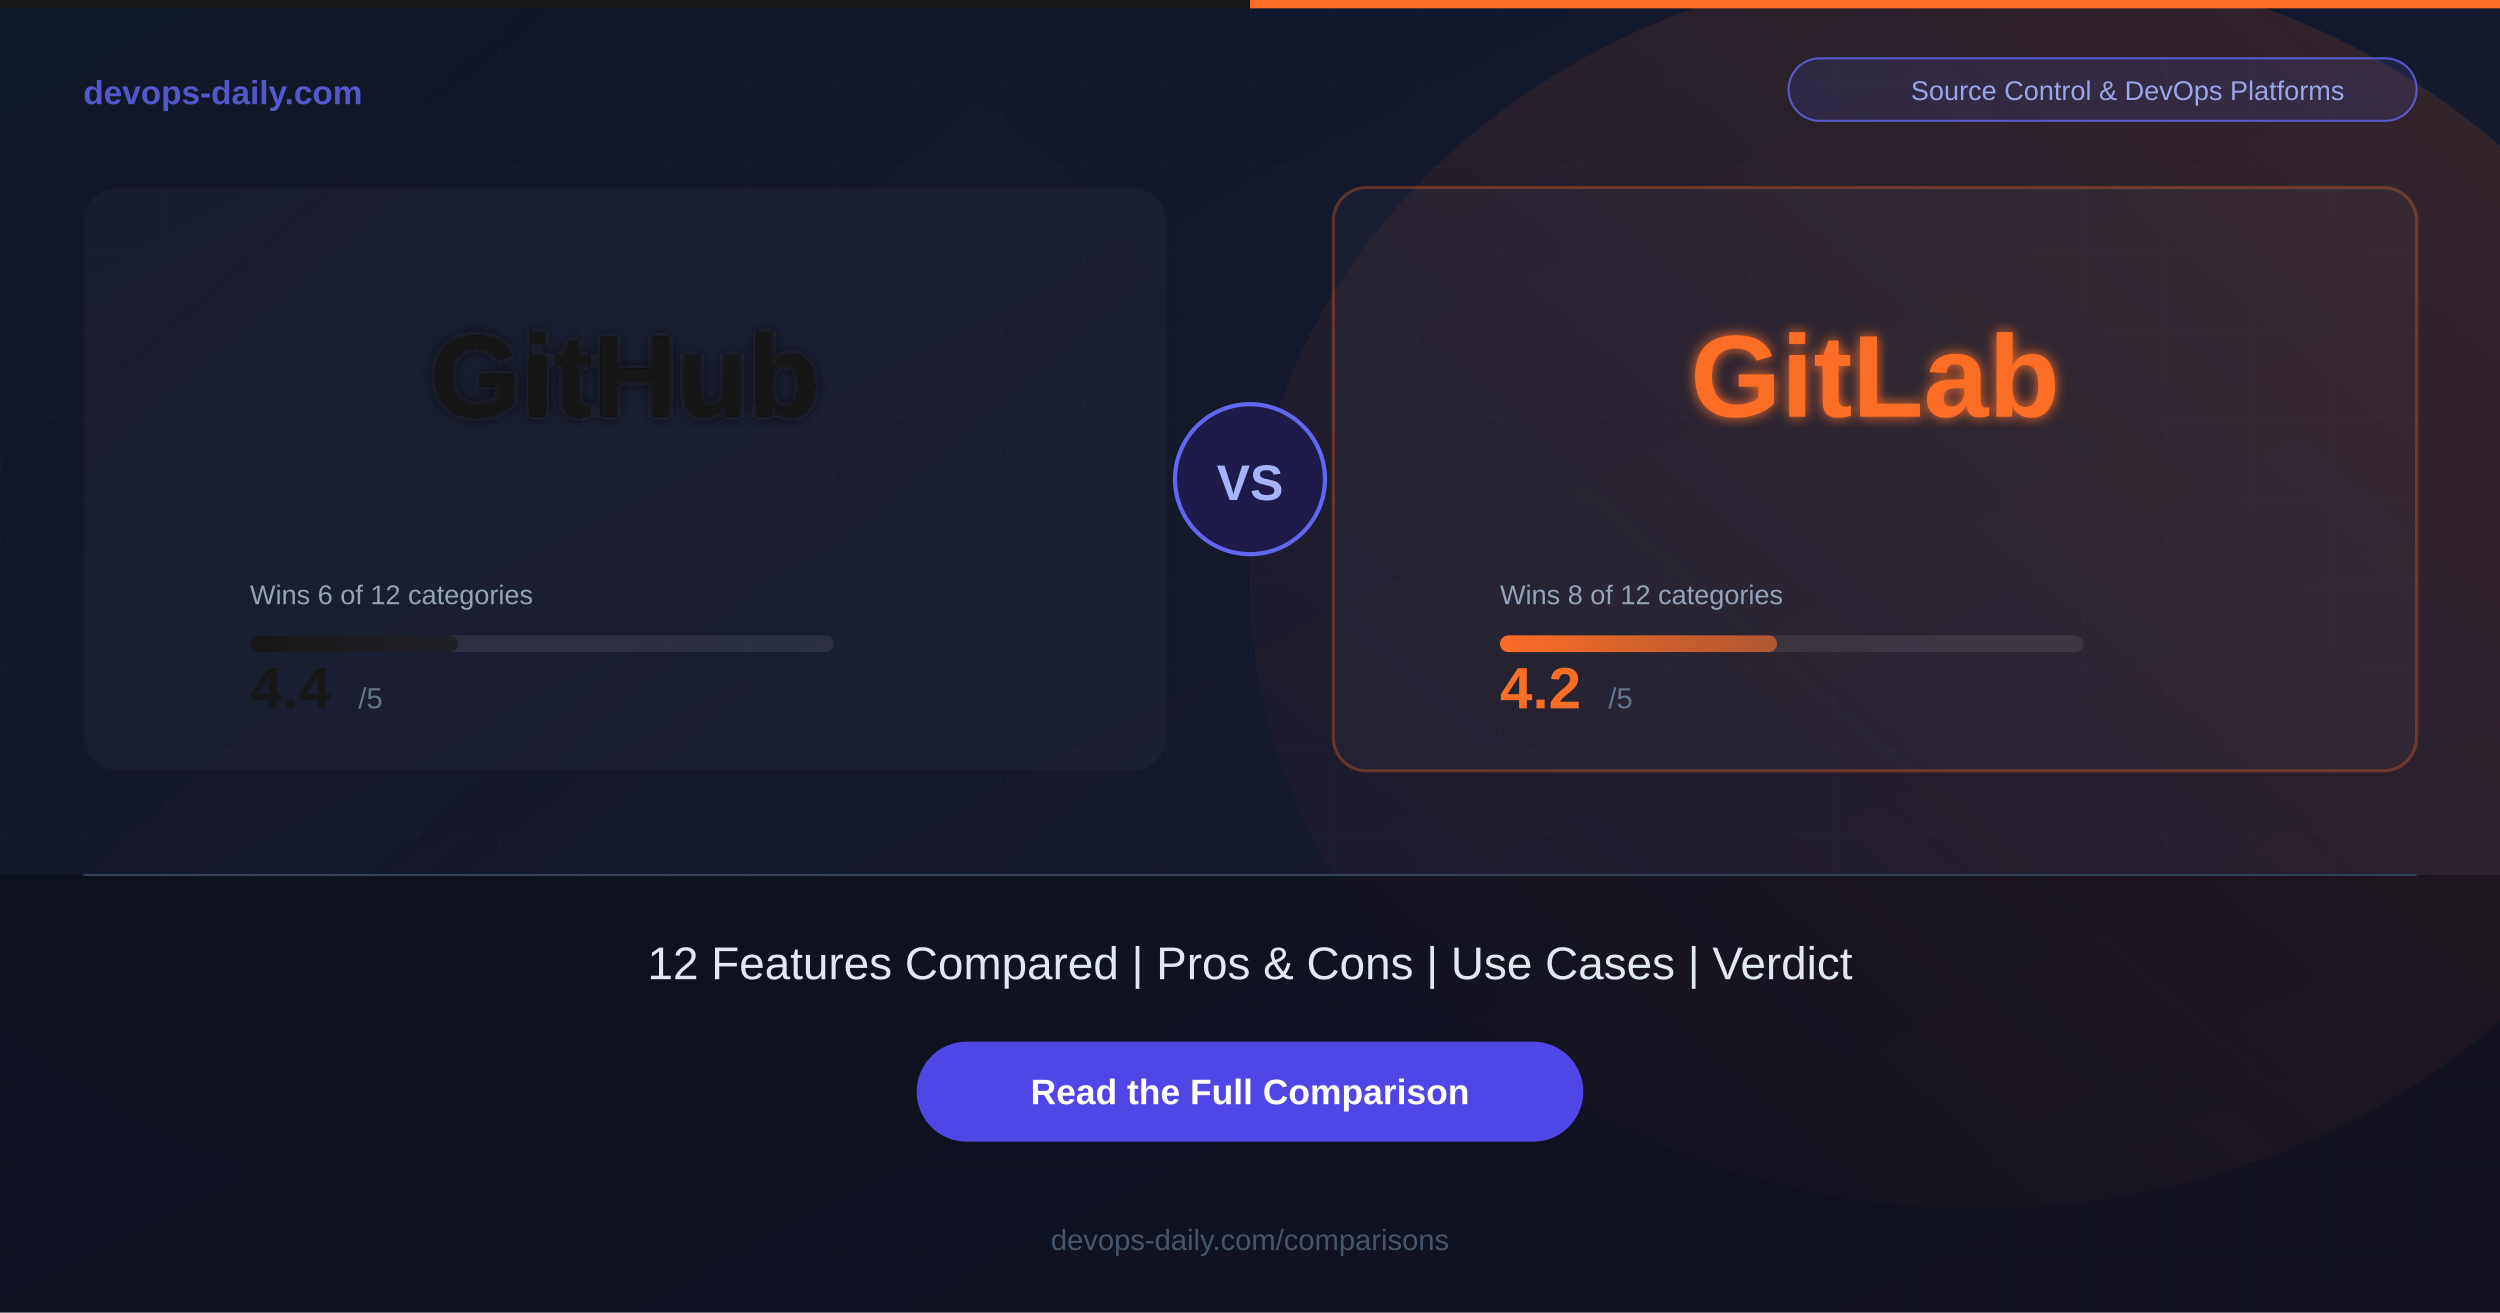
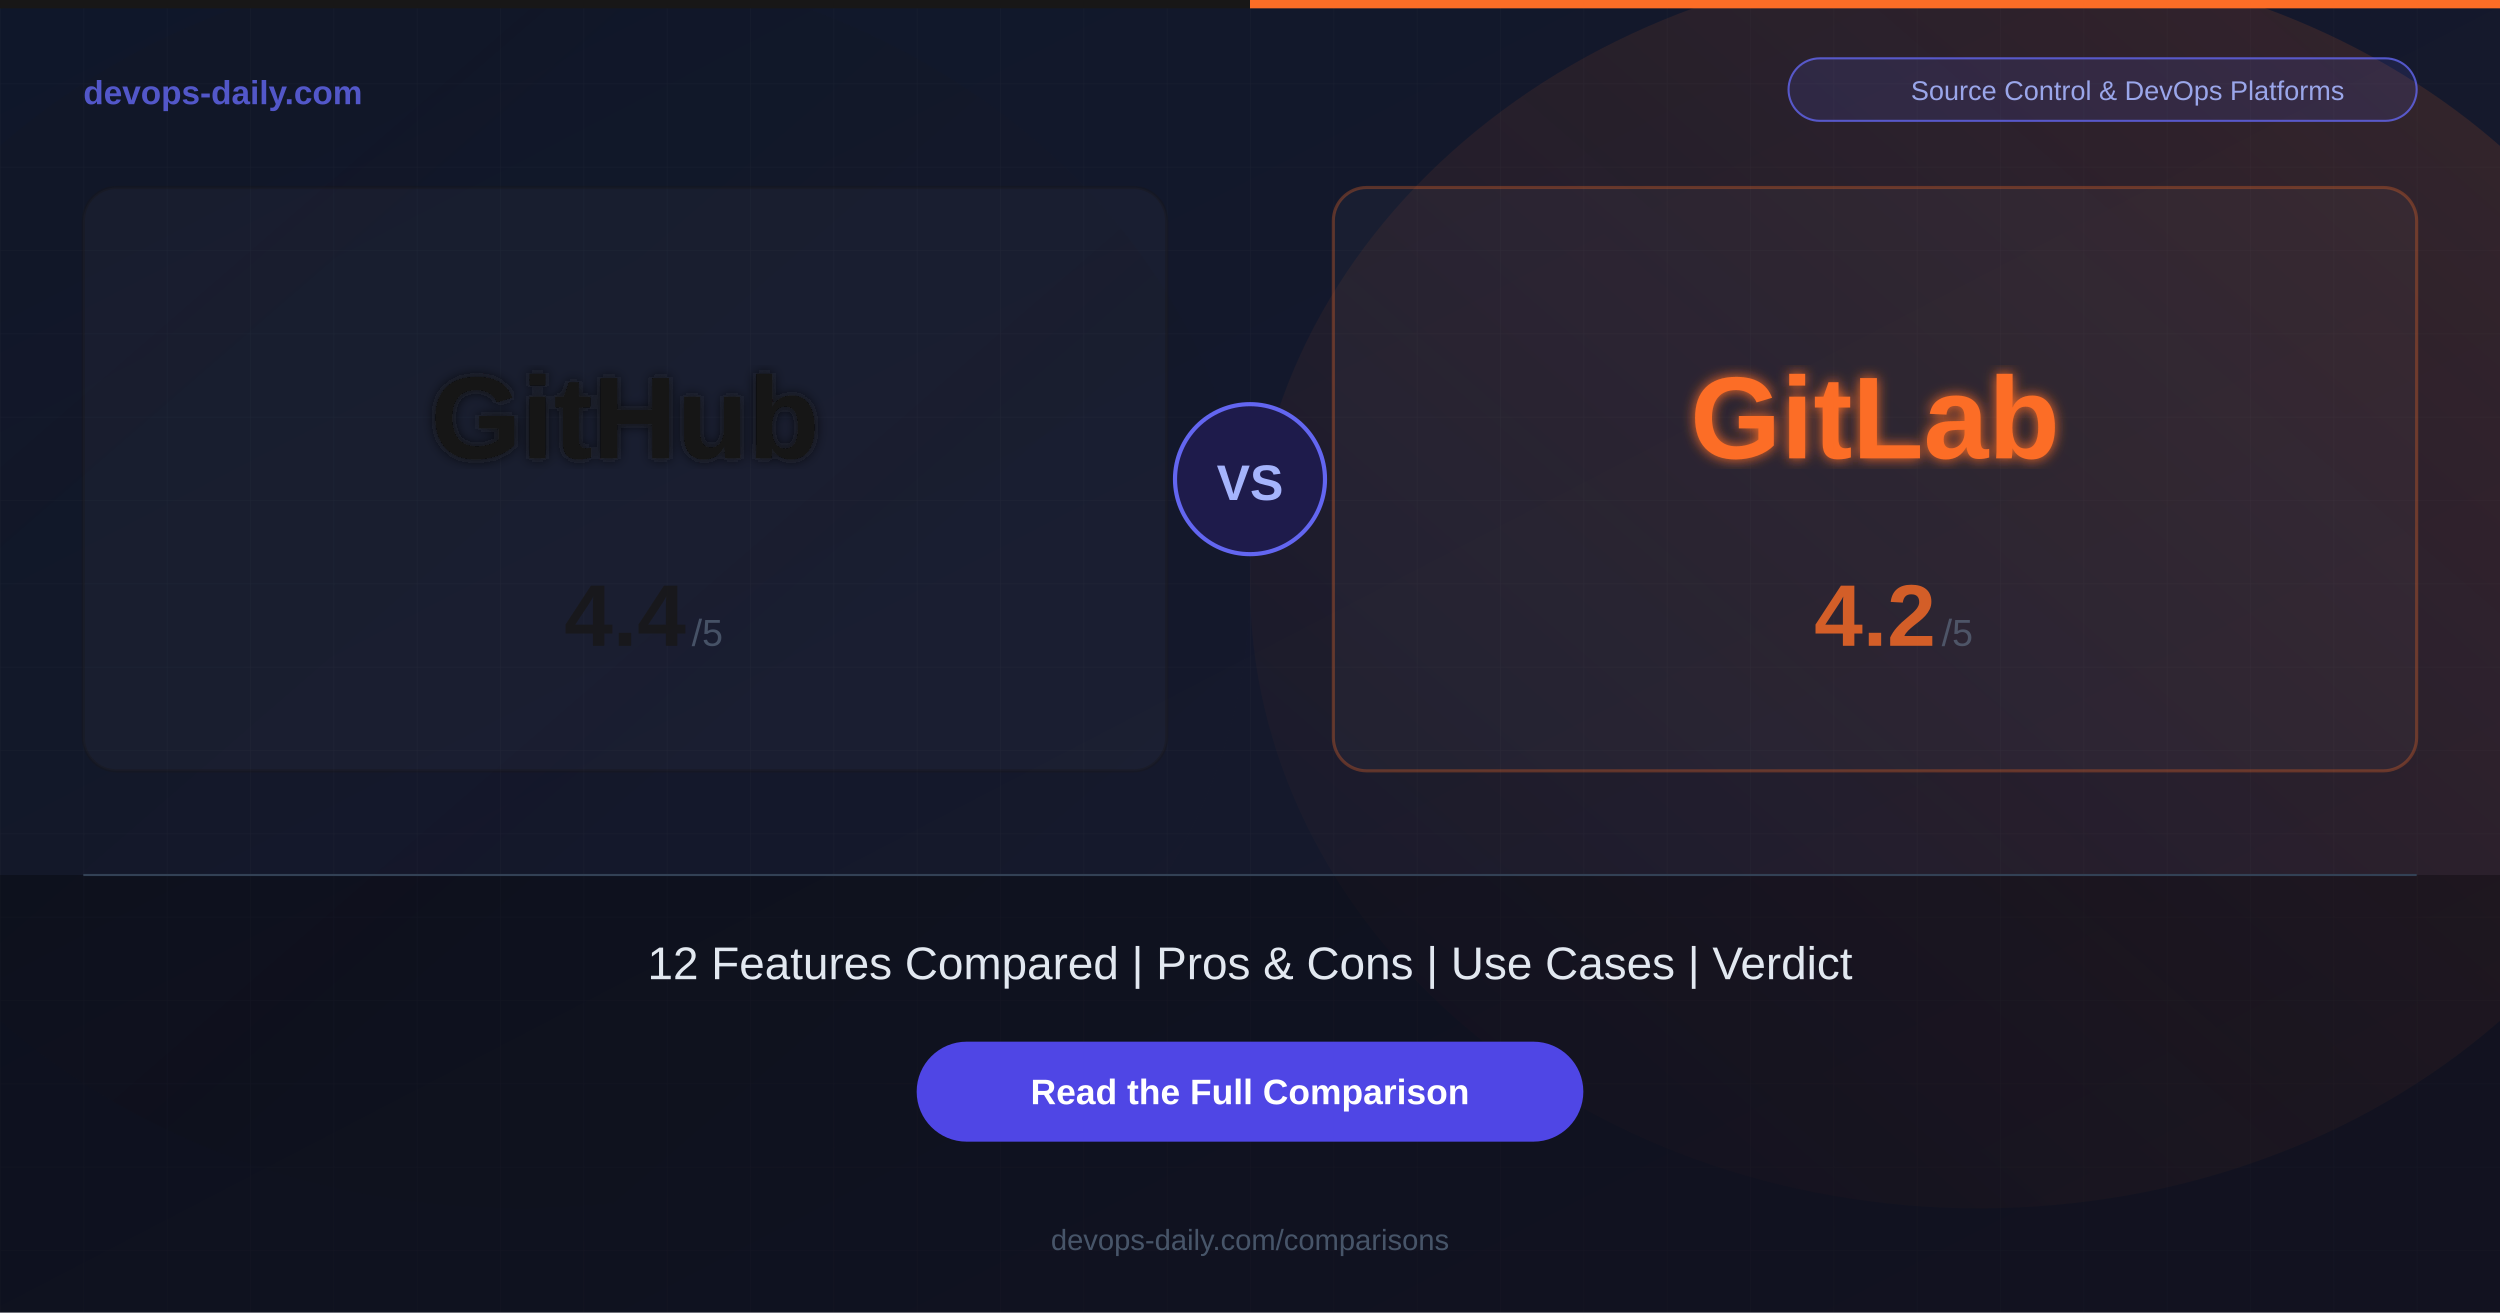
<svg xmlns="http://www.w3.org/2000/svg" width="1200" height="630">
  <defs>
    <linearGradient id="bg" x1="0%" y1="0%" x2="100%" y2="100%">
      <stop offset="0%" style="stop-color:#0f172a;stop-opacity:1" />
      <stop offset="100%" style="stop-color:#1a1a2e;stop-opacity:1" />
    </linearGradient>
    <linearGradient id="glowA" x1="0%" y1="0%" x2="100%" y2="100%">
      <stop offset="0%" style="stop-color:#181717;stop-opacity:0.15" />
      <stop offset="100%" style="stop-color:#181717;stop-opacity:0" />
    </linearGradient>
    <linearGradient id="glowB" x1="100%" y1="0%" x2="0%" y2="100%">
      <stop offset="0%" style="stop-color:#FC6D26;stop-opacity:0.15" />
      <stop offset="100%" style="stop-color:#FC6D26;stop-opacity:0" />
-     </linearGradient>
-     <linearGradient id="barA" x1="0%" y1="0%" x2="100%" y2="0%">
-       <stop offset="0%" style="stop-color:#181717;stop-opacity:1" />
-       <stop offset="100%" style="stop-color:#181717;stop-opacity:0.6" />
-     </linearGradient>
-     <linearGradient id="barB" x1="0%" y1="0%" x2="100%" y2="0%">
-       <stop offset="0%" style="stop-color:#FC6D26;stop-opacity:1" />
-       <stop offset="100%" style="stop-color:#FC6D26;stop-opacity:0.6" />
    </linearGradient>
    <filter id="glow">
      <feGaussianBlur stdDeviation="3" result="blur" />
      <feMerge>
        <feMergeNode in="blur" />
        <feMergeNode in="SourceGraphic" />
      </feMerge>
    </filter>
  </defs>
  <rect width="1200" height="630" fill="url(#bg)" />
  <ellipse cx="250" cy="280" rx="350" ry="300" fill="url(#glowA)" />
  <ellipse cx="950" cy="280" rx="350" ry="300" fill="url(#glowB)" />
  <pattern id="grid" width="40" height="40" patternUnits="userSpaceOnUse">
    <path d="M 40 0 L 0 0 0 40" fill="none" stroke="#ffffff" stroke-width="0.3" opacity="0.05" />
  </pattern>
  <rect width="1200" height="630" fill="url(#grid)" />
  <rect x="0" y="0" width="600" height="4" fill="#181717" />
  <rect x="600" y="0" width="600" height="4" fill="#FC6D26" />
  <text x="40" y="50" font-family="Arial, Helvetica, sans-serif" font-size="16" font-weight="bold" fill="#6366f1" opacity="0.8">devops-daily.com</text>
  <rect x="858.5" y="28" width="301.5" height="30" rx="15" fill="rgba(99,102,241,0.15)" stroke="#6366f1" stroke-width="1" opacity="0.8" />
  <text x="1021.25" y="48" font-family="Arial, Helvetica, sans-serif" font-size="13" fill="#a5b4fc" text-anchor="middle" opacity="0.9">Source Control &amp; DevOps Platforms</text>
  <rect x="40" y="90" width="520" height="280" rx="16" fill="rgba(255,255,255,0.03)" stroke="rgba(24,23,23,0.3)" stroke-width="1.5" />
-   <text x="300" y="200" font-family="Arial, Helvetica, sans-serif" font-size="56" font-weight="bold" fill="#181717" text-anchor="middle" filter="url(#glow)">GitHub</text>
-   <text x="120" y="290" font-family="Arial, Helvetica, sans-serif" font-size="13" fill="#94a3b8">Wins 6 of 12 categories</text>
-   <rect x="120" y="305" width="280" height="8" rx="4" fill="rgba(255,255,255,0.08)" />
-   <rect x="120" y="305" width="100" height="8" rx="4" fill="url(#barA)" />
-   <text x="120" y="340" font-family="Arial, Helvetica, sans-serif" font-size="28" font-weight="bold" fill="#181717">4.4</text>
-   <text x="172" y="340" font-family="Arial, Helvetica, sans-serif" font-size="14" fill="#64748b">/5</text>
+   <text x="300" y="220" font-family="Arial, Helvetica, sans-serif" font-size="56" font-weight="bold" fill="#181717" text-anchor="middle" filter="url(#glow)">GitHub</text>
+   <text x="300" y="310" font-family="Arial, Helvetica, sans-serif" font-size="42" font-weight="bold" fill="#181717" text-anchor="middle" opacity="0.8">4.4</text>
+   <text x="332" y="310" font-family="Arial, Helvetica, sans-serif" font-size="18" fill="#64748b" opacity="0.6">/5</text>
  <rect x="640" y="90" width="520" height="280" rx="16" fill="rgba(255,255,255,0.03)" stroke="rgba(252,109,38,0.3)" stroke-width="1.5" />
-   <text x="900" y="200" font-family="Arial, Helvetica, sans-serif" font-size="56" font-weight="bold" fill="#FC6D26" text-anchor="middle" filter="url(#glow)">GitLab</text>
-   <text x="720" y="290" font-family="Arial, Helvetica, sans-serif" font-size="13" fill="#94a3b8">Wins 8 of 12 categories</text>
-   <rect x="720" y="305" width="280" height="8" rx="4" fill="rgba(255,255,255,0.08)" />
-   <rect x="720" y="305" width="133" height="8" rx="4" fill="url(#barB)" />
-   <text x="720" y="340" font-family="Arial, Helvetica, sans-serif" font-size="28" font-weight="bold" fill="#FC6D26">4.2</text>
-   <text x="772" y="340" font-family="Arial, Helvetica, sans-serif" font-size="14" fill="#64748b">/5</text>
+   <text x="900" y="220" font-family="Arial, Helvetica, sans-serif" font-size="56" font-weight="bold" fill="#FC6D26" text-anchor="middle" filter="url(#glow)">GitLab</text>
+   <text x="900" y="310" font-family="Arial, Helvetica, sans-serif" font-size="42" font-weight="bold" fill="#FC6D26" text-anchor="middle" opacity="0.8">4.2</text>
+   <text x="932" y="310" font-family="Arial, Helvetica, sans-serif" font-size="18" fill="#64748b" opacity="0.6">/5</text>
  <circle cx="600" cy="230" r="36" fill="#1e1b4b" stroke="#6366f1" stroke-width="2" />
  <text x="600" y="240" font-family="Arial, Helvetica, sans-serif" font-size="24" font-weight="bold" fill="#a5b4fc" text-anchor="middle">VS</text>
  <rect x="0" y="420" width="1200" height="210" fill="rgba(0,0,0,0.3)" />
  <line x1="40" y1="420" x2="1160" y2="420" stroke="#334155" stroke-width="1" />
  <text x="600" y="470" font-family="Arial, Helvetica, sans-serif" font-size="22" fill="#e2e8f0" text-anchor="middle">12 Features Compared  |  Pros &amp; Cons  |  Use Cases  |  Verdict</text>
  <rect x="440" y="500" width="320" height="48" rx="24" fill="#4f46e5" />
  <text x="600" y="530" font-family="Arial, Helvetica, sans-serif" font-size="17" font-weight="bold" fill="#ffffff" text-anchor="middle">Read the Full Comparison</text>
  <text x="600" y="600" font-family="Arial, Helvetica, sans-serif" font-size="14" fill="#475569" text-anchor="middle">devops-daily.com/comparisons</text>
</svg>
